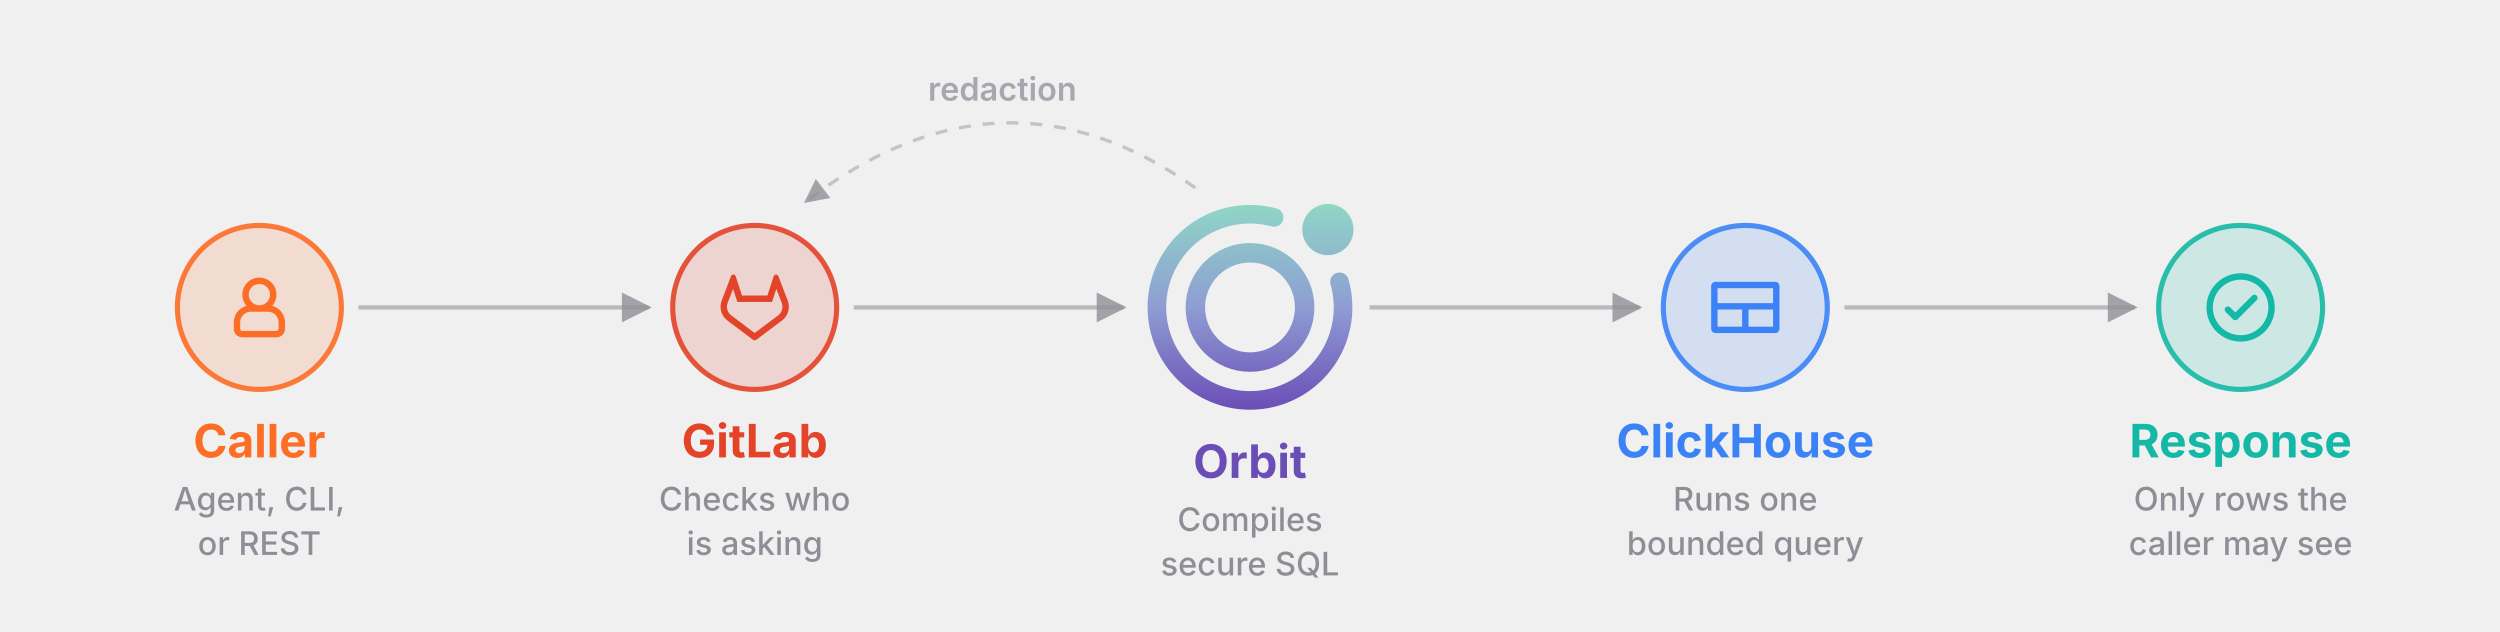
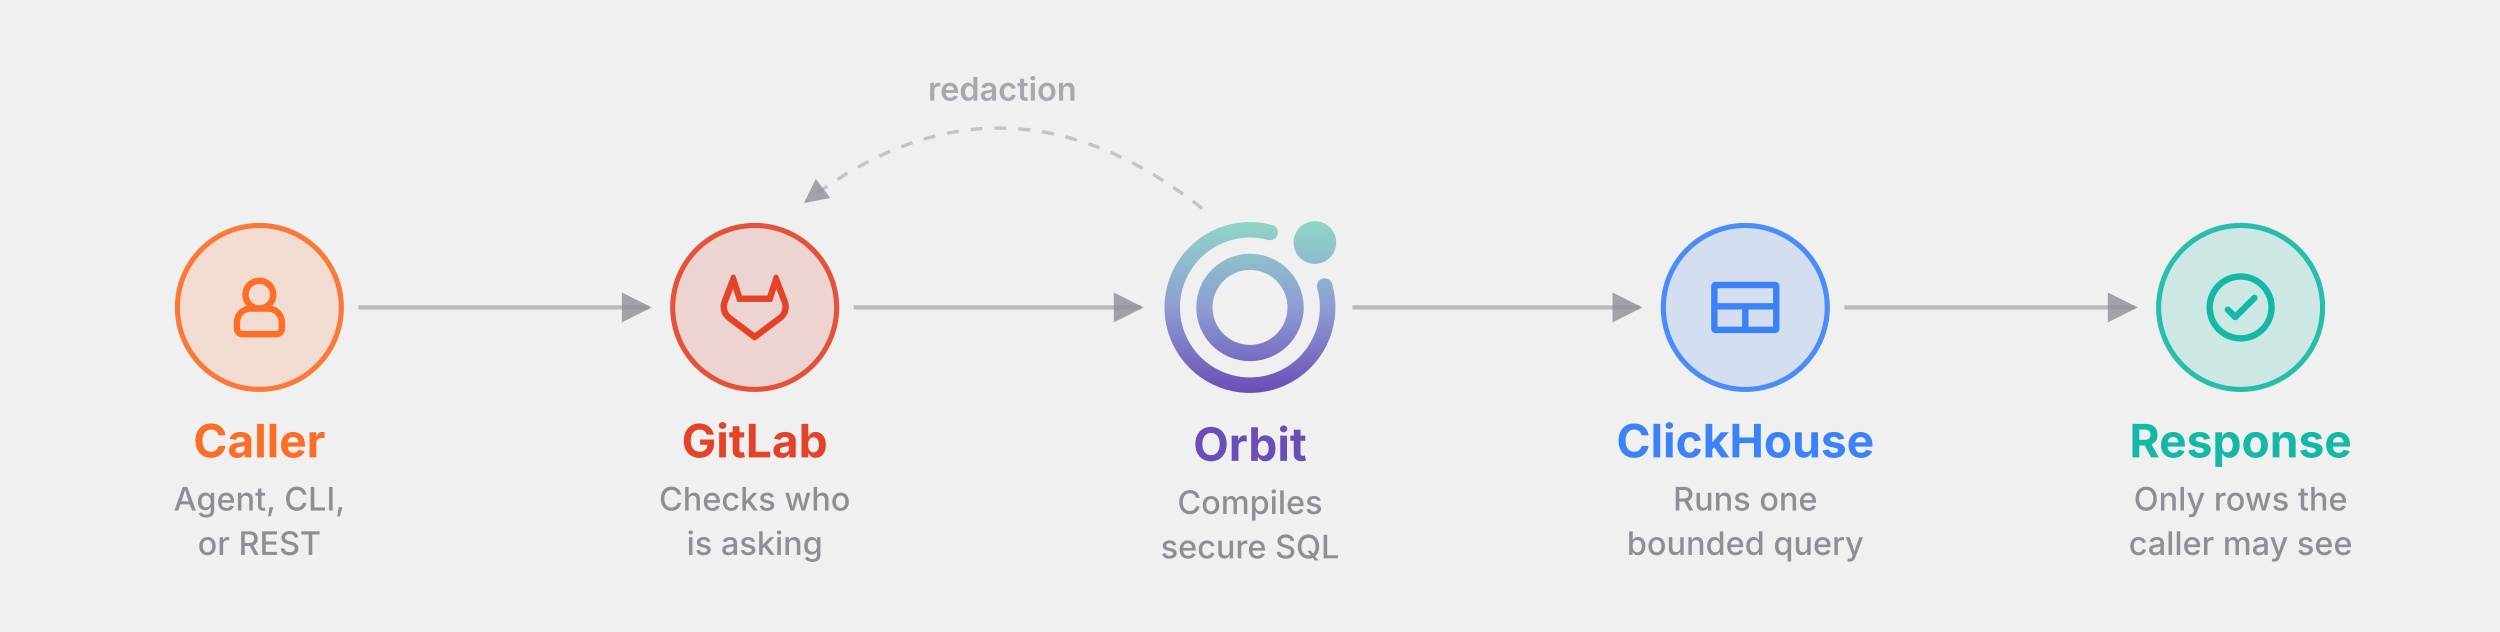
<svg xmlns="http://www.w3.org/2000/svg" viewBox="-150 -180 1460 370" width="720" height="182" font-family="'GitLab Sans', Inter, -apple-system, BlinkMacSystemFont, 'Segoe UI', Roboto, Arial, sans-serif">
  <defs>
-     <linearGradient id="logo" gradientUnits="userSpaceOnUse" x1="0" y1="-60" x2="0" y2="60">
+     <linearGradient id="logo" gradientUnits="userSpaceOnUse" x1="0" y1="-50" x2="0" y2="50">
      <stop offset="0.0" stop-color="#8FD6C6" />
      <stop offset="0.5" stop-color="#8E9DD3" />
      <stop offset="1.0" stop-color="#6B4DB6" />
    </linearGradient>
    <symbol viewBox="0 0 16 16" id="i-check-circle">
      <path fill-rule="evenodd" clip-rule="evenodd" d="M14.5 8a6.5 6.5 0 1 1-13 0 6.5 6.5 0 0 1 13 0zM16 8A8 8 0 1 1 0 8a8 8 0 0 1 16 0zm-4.22-1.72a.75.75 0 0 0-1.06-1.06L6.75 9.19 5.53 7.97a.75.75 0 0 0-1.06 1.06l1.75 1.75a.75.75 0 0 0 1.06 0l4.5-4.5z" />
    </symbol>
    <symbol viewBox="0 0 16 16" id="i-table">
      <path d="M15 2a1 1 0 0 1 1 1v10a1 1 0 0 1-1 1H1l-.103-.005a1 1 0 0 1-.892-.893L0 13V3a1 1 0 0 1 .897-.995L1 2h14zM1.5 8.5v4h5.75v-4H1.5zm7.25 0v4h5.75v-4H8.75zM1.5 7h13V3.5h-13V7z" />
    </symbol>
    <symbol viewBox="0 0 16 16" id="i-tanuki">
      <path fill-rule="evenodd" clip-rule="evenodd" d="M14.329 6.922l-.02-.053-1.239-3.232-.668 2.044-.337 1.035H3.936L3.598 5.68l-.667-2.043-1.24 3.237-.005.01-.004.01-.018.045a2.543 2.543 0 0 0 .848 2.93l.005.004.01.008.01.008.009.006 3.302 2.474.004.004 1.644 1.242.5.379.501-.379 1.644-1.242.006-.004 3.325-2.489.007-.005.009-.007a2.543 2.543 0 0 0 .844-2.939l-.003-.008zm.053 4.152l-3.337 2.497-1.643 1.242-.999.755a.675.675 0 0 1-.813 0l-.999-.755-1.643-1.242-3.313-2.483-.018-.014-.008-.006A4.043 4.043 0 0 1 .267 6.395l.023-.057 1.9-4.963.013-.033.081-.212.023-.06.158-.413A.565.565 0 0 1 2.941.3a.576.576 0 0 1 .613.415l.134.41.005.017.078.239.011.033 1.242 3.802h5.953l1.241-3.802.011-.033.078-.24.006-.016.133-.41a.575.575 0 0 1 1.088-.058l.157.409.025.064.08.211.013.033 1.903 4.963.022.058a4.043 4.043 0 0 1-1.343 4.671l-.01.008z" />
    </symbol>
    <symbol viewBox="0 0 16 16" id="i-user">
      <path fill-rule="evenodd" clip-rule="evenodd" d="M10.5 5a2.5 2.5 0 1 1-5 0 2.5 2.5 0 0 1 5 0zm.514 2.63a4 4 0 1 0-6.028 0A4.002 4.002 0 0 0 2 11.5V13a2 2 0 0 0 2 2h8a2 2 0 0 0 2-2v-1.5a4.002 4.002 0 0 0-2.986-3.87zM8 9H6a2.5 2.5 0 0 0-2.5 2.5V13a.5.5 0 0 0 .5.5h8a.5.5 0 0 0 .5-.5v-1.5A2.5 2.5 0 0 0 10 9H8z" />
    </symbol>
    <marker id="arrow" viewBox="0 0 10 10" refX="9" refY="5" markerWidth="7" markerHeight="7" orient="auto-start-reverse">
      <path d="M0,0 L10,5 L0,10 z" fill="#8f8e96" fill-opacity="0.8" />
    </marker>
    <mask id="knockout" maskUnits="userSpaceOnUse" x="-150" y="-180" width="1460" height="370">
      <rect x="-150" y="-180" width="1460" height="370" fill="white" />
      <rect x="380.12" y="-142.25" width="109.76" height="28.5" rx="6" fill="black" />
      <rect x="-52.36" y="57.75" width="104.72" height="40.5" rx="6" fill="black" />
      <rect x="-65.52" y="97.75" width="131.04" height="28.5" rx="6" fill="black" />
      <rect x="-44.24" y="123.75" width="88.48" height="28.5" rx="6" fill="black" />
      <rect x="237.64" y="57.75" width="104.72" height="40.5" rx="6" fill="black" />
      <rect x="229.8" y="97.75" width="120.4" height="28.5" rx="6" fill="black" />
      <rect x="235.12" y="123.75" width="109.76" height="28.5" rx="6" fill="black" />
-       <rect x="535.2" y="69.75" width="89.6" height="40.5" rx="6" fill="black" />
-       <rect x="530.44" y="109.75" width="99.12" height="28.5" rx="6" fill="black" />
-       <rect x="519.8" y="135.75" width="120.4" height="28.5" rx="6" fill="black" />
+       <rect x="535.2" y="59.75" width="89.6" height="40.5" rx="6" fill="black" />
+       <rect x="530.44" y="99.75" width="99.12" height="28.5" rx="6" fill="black" />
+       <rect x="519.8" y="125.75" width="120.4" height="28.5" rx="6" fill="black" />
      <rect x="787.4" y="57.75" width="165.2" height="40.5" rx="6" fill="black" />
      <rect x="820.44" y="97.75" width="99.12" height="28.5" rx="6" fill="black" />
      <rect x="793.84" y="123.75" width="152.32" height="28.5" rx="6" fill="black" />
      <rect x="1092.52" y="57.75" width="134.96" height="40.5" rx="6" fill="black" />
      <rect x="1083.84" y="97.75" width="152.32" height="28.5" rx="6" fill="black" />
      <rect x="1078.52" y="123.75" width="162.96" height="28.5" rx="6" fill="black" />
    </mask>
  </defs>
  <g mask="url(#knockout)">
    <path d="M58,0 L228,0" fill="none" stroke="#8f8e96" stroke-opacity="0.55" stroke-width="2.5" marker-end="url(#arrow)" />
-     <path d="M348,0 L506,0" fill="none" stroke="#8f8e96" stroke-opacity="0.55" stroke-width="2.5" marker-end="url(#arrow)" />
-     <path d="M650,0 L808,0" fill="none" stroke="#8f8e96" stroke-opacity="0.55" stroke-width="2.5" marker-end="url(#arrow)" />
+     <path d="M348,0 L516,0" fill="none" stroke="#8f8e96" stroke-opacity="0.55" stroke-width="2.5" marker-end="url(#arrow)" />
+     <path d="M640,0 L808,0" fill="none" stroke="#8f8e96" stroke-opacity="0.55" stroke-width="2.5" marker-end="url(#arrow)" />
    <path d="M928,0 L1098,0" fill="none" stroke="#8f8e96" stroke-opacity="0.55" stroke-width="2.5" marker-end="url(#arrow)" />
-     <path d="M548,-70 Q435,-150 320,-62" fill="none" stroke="#8f8e96" stroke-opacity="0.45" stroke-width="2" stroke-dasharray="7 7" marker-end="url(#arrow)" />
+     <path d="M552,-58 Q435,-150 320,-62" fill="none" stroke="#8f8e96" stroke-opacity="0.45" stroke-width="2" stroke-dasharray="7 7" marker-end="url(#arrow)" />
  </g>
  <circle cx="0" cy="0" r="48" fill="#FC6D26" fill-opacity="0.16" stroke="#FC6D26" stroke-opacity="0.9" stroke-width="3" />
  <use href="#i-user" x="-20.0" y="-20.0" width="40" height="40" style="fill:#FC6D26" />
  <circle cx="290" cy="0" r="48" fill="#E24329" fill-opacity="0.16" stroke="#E24329" stroke-opacity="0.9" stroke-width="3" />
  <use href="#i-tanuki" x="270.0" y="-20.0" width="40" height="40" style="fill:#E24329" />
-   <circle cx="580" cy="0" r="32.0" fill="none" stroke="url(#logo)" stroke-width="11.4" />
-   <path d="M632.4,-15.0 A54.5,54.5 0 1 1 594.1,-52.7" fill="none" stroke="url(#logo)" stroke-width="10.9" stroke-linecap="round" />
-   <circle cx="625.6" cy="-45.6" r="15.0" fill="url(#logo)" />
+   <circle cx="580" cy="0" r="26.7" fill="none" stroke="url(#logo)" stroke-width="9.5" />
+   <path d="M623.7,-12.5 A45.5,45.5 0 1 1 591.8,-43.9" fill="none" stroke="url(#logo)" stroke-width="9.1" stroke-linecap="round" />
+   <circle cx="618.0" cy="-38.0" r="12.5" fill="url(#logo)" />
  <circle cx="870" cy="0" r="48" fill="#3B82F6" fill-opacity="0.16" stroke="#3B82F6" stroke-opacity="0.9" stroke-width="3" />
  <use href="#i-table" x="850.0" y="-20.0" width="40" height="40" style="fill:#3B82F6" />
  <circle cx="1160" cy="0" r="48" fill="#14B8A6" fill-opacity="0.16" stroke="#14B8A6" stroke-opacity="0.9" stroke-width="3" />
  <use href="#i-check-circle" x="1140.0" y="-20.0" width="40" height="40" style="fill:#14B8A6" />
  <text x="435" y="-128" font-size="19" font-weight="600" fill="#a8a7af" text-anchor="middle" dominant-baseline="central">redaction</text>
  <text x="0" y="78" font-size="27" font-weight="650" fill="#FC6D26" text-anchor="middle" dominant-baseline="central">Caller</text>
  <text x="0" y="112" font-size="19" font-weight="450" fill="#8f8e96" text-anchor="middle" dominant-baseline="central">Agent, CLI,</text>
  <text x="0" y="138" font-size="19" font-weight="450" fill="#8f8e96" text-anchor="middle" dominant-baseline="central">or REST</text>
  <text x="290" y="78" font-size="27" font-weight="650" fill="#E24329" text-anchor="middle" dominant-baseline="central">GitLab</text>
  <text x="290" y="112" font-size="19" font-weight="450" fill="#8f8e96" text-anchor="middle" dominant-baseline="central">Checks who</text>
  <text x="290" y="138" font-size="19" font-weight="450" fill="#8f8e96" text-anchor="middle" dominant-baseline="central">is asking</text>
-   <text x="580" y="90" font-size="27" font-weight="650" fill="#6B4DB6" text-anchor="middle" dominant-baseline="central">Orbit</text>
-   <text x="580" y="124" font-size="19" font-weight="450" fill="#8f8e96" text-anchor="middle" dominant-baseline="central">Compiles</text>
-   <text x="580" y="150" font-size="19" font-weight="450" fill="#8f8e96" text-anchor="middle" dominant-baseline="central">secure SQL</text>
+   <text x="580" y="80" font-size="27" font-weight="650" fill="#6B4DB6" text-anchor="middle" dominant-baseline="central">Orbit</text>
+   <text x="580" y="114" font-size="19" font-weight="450" fill="#8f8e96" text-anchor="middle" dominant-baseline="central">Compiles</text>
+   <text x="580" y="140" font-size="19" font-weight="450" fill="#8f8e96" text-anchor="middle" dominant-baseline="central">secure SQL</text>
  <text x="870" y="78" font-size="27" font-weight="650" fill="#3B82F6" text-anchor="middle" dominant-baseline="central">ClickHouse</text>
  <text x="870" y="112" font-size="19" font-weight="450" fill="#8f8e96" text-anchor="middle" dominant-baseline="central">Runs one</text>
  <text x="870" y="138" font-size="19" font-weight="450" fill="#8f8e96" text-anchor="middle" dominant-baseline="central">bounded query</text>
  <text x="1160" y="78" font-size="27" font-weight="650" fill="#14B8A6" text-anchor="middle" dominant-baseline="central">Response</text>
  <text x="1160" y="112" font-size="19" font-weight="450" fill="#8f8e96" text-anchor="middle" dominant-baseline="central">Only rows the</text>
  <text x="1160" y="138" font-size="19" font-weight="450" fill="#8f8e96" text-anchor="middle" dominant-baseline="central">caller may see</text>
</svg>
